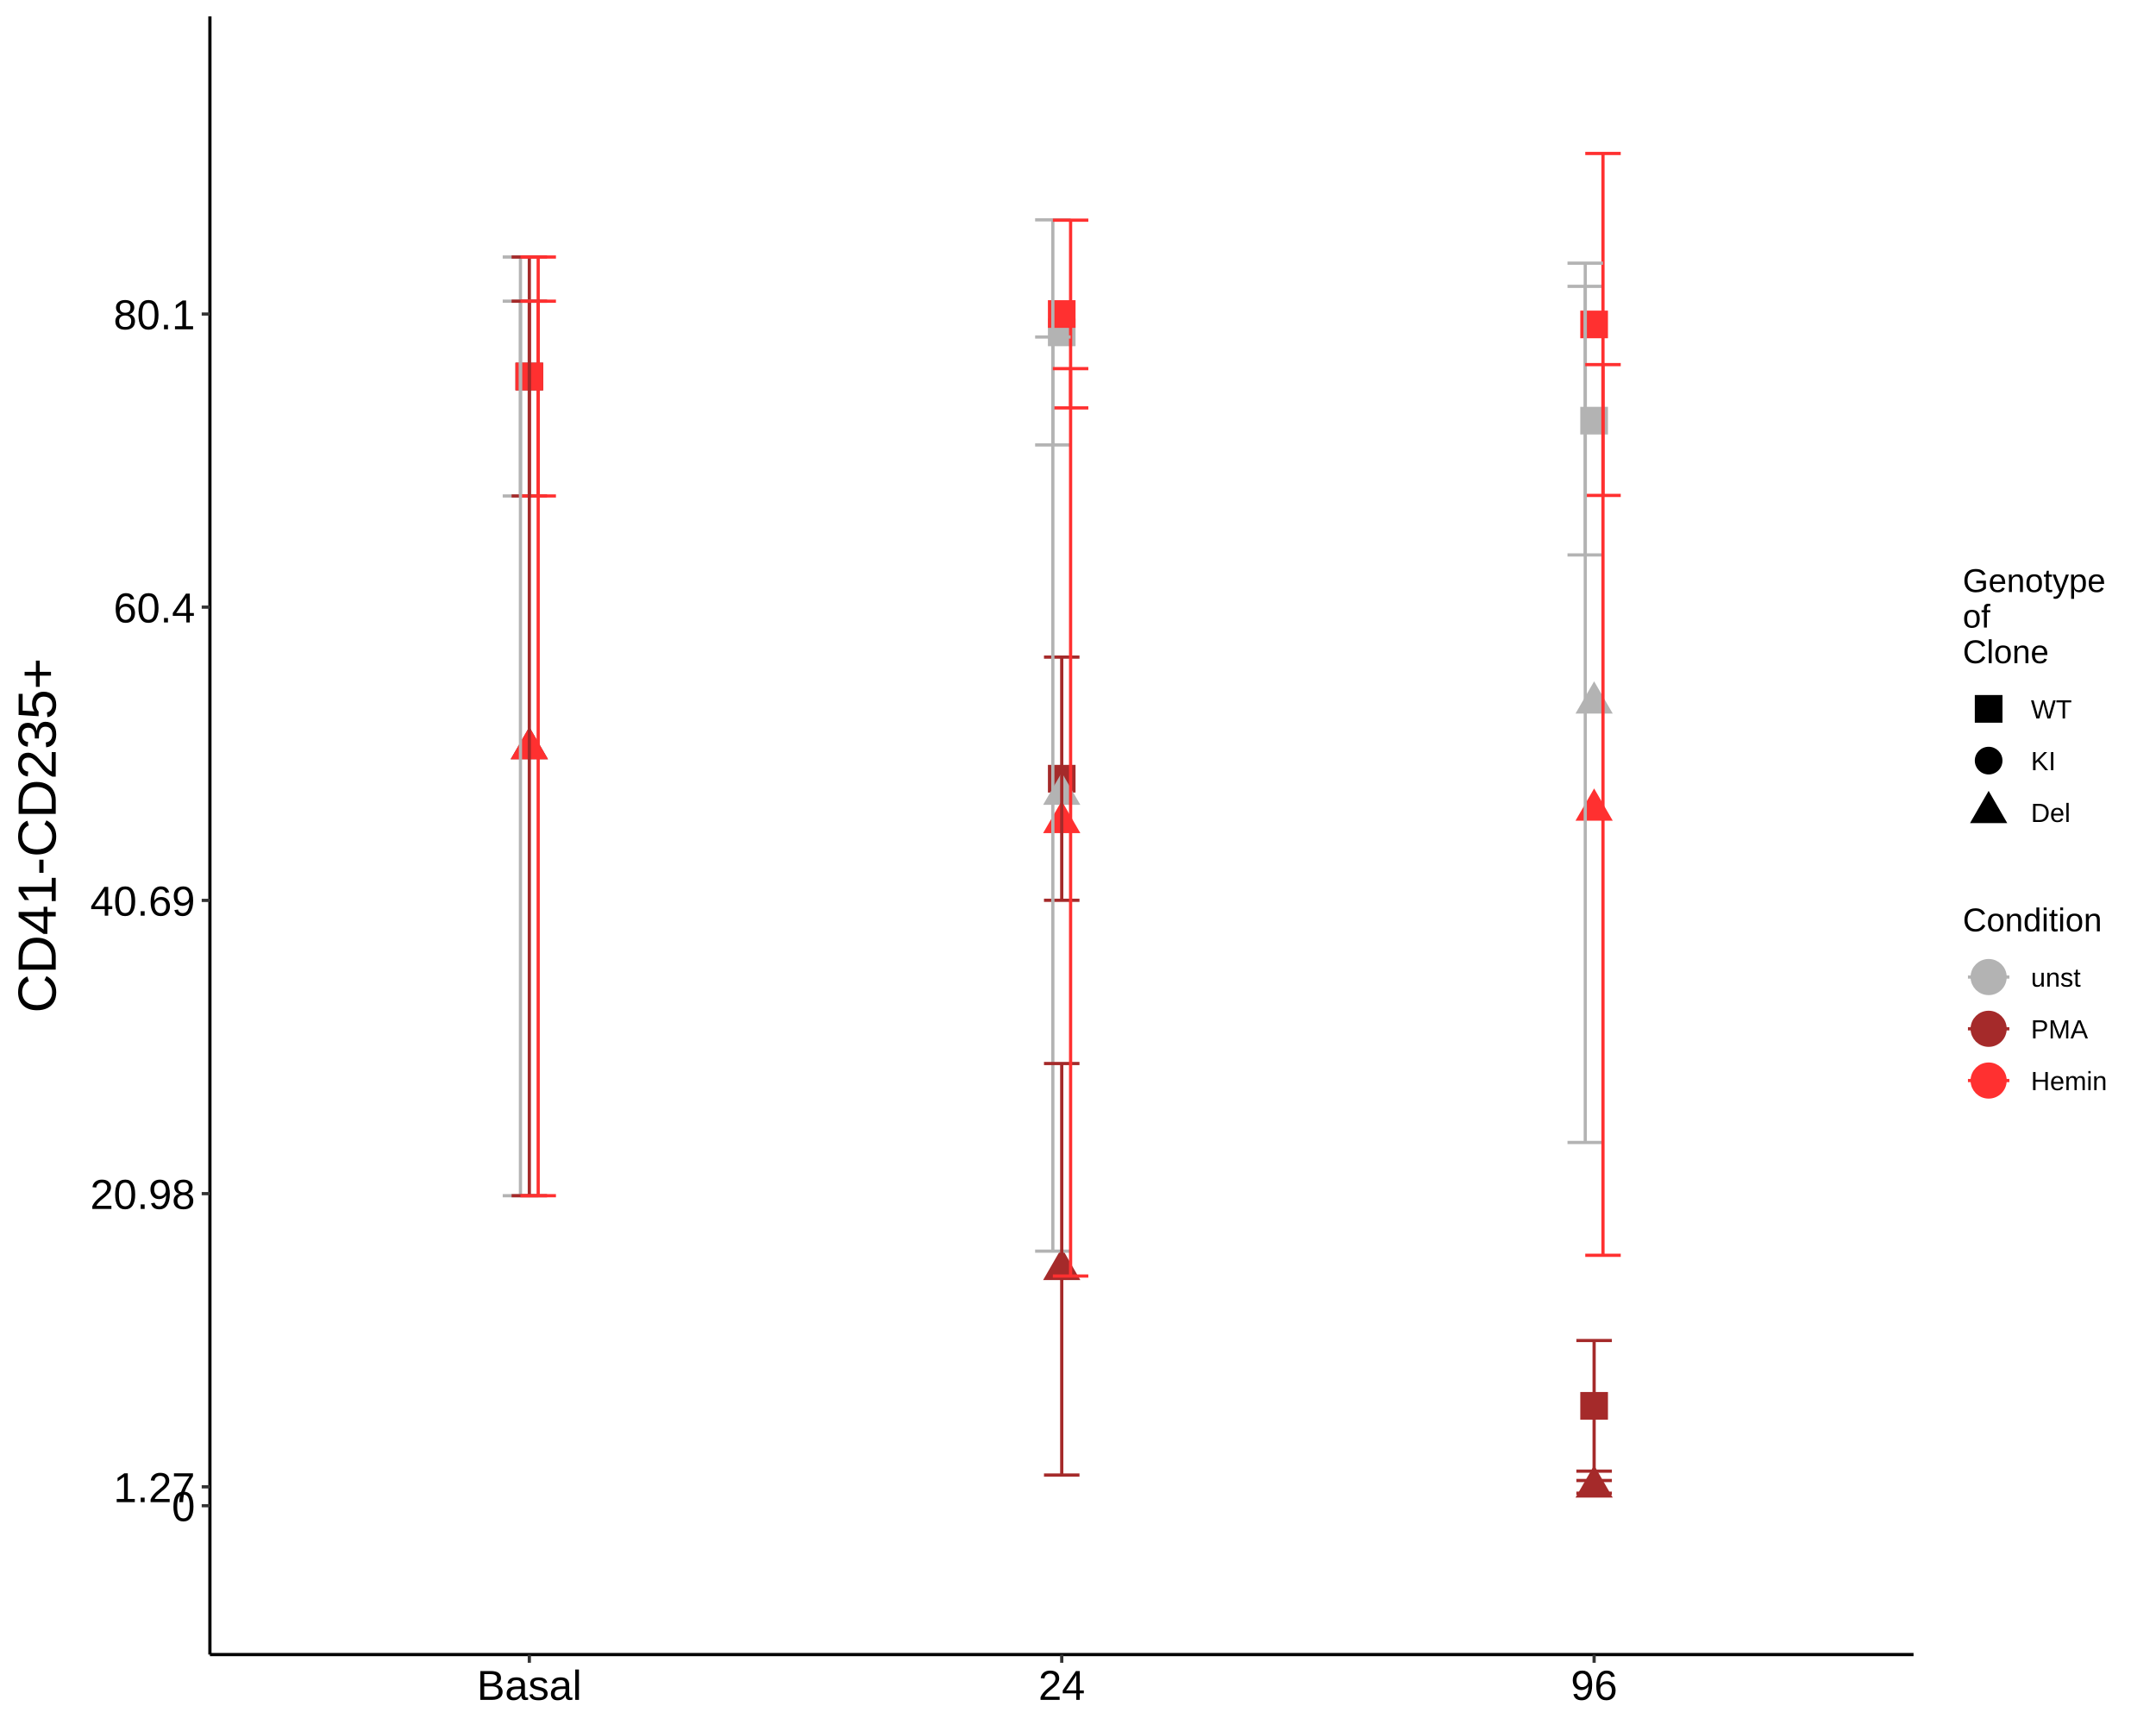
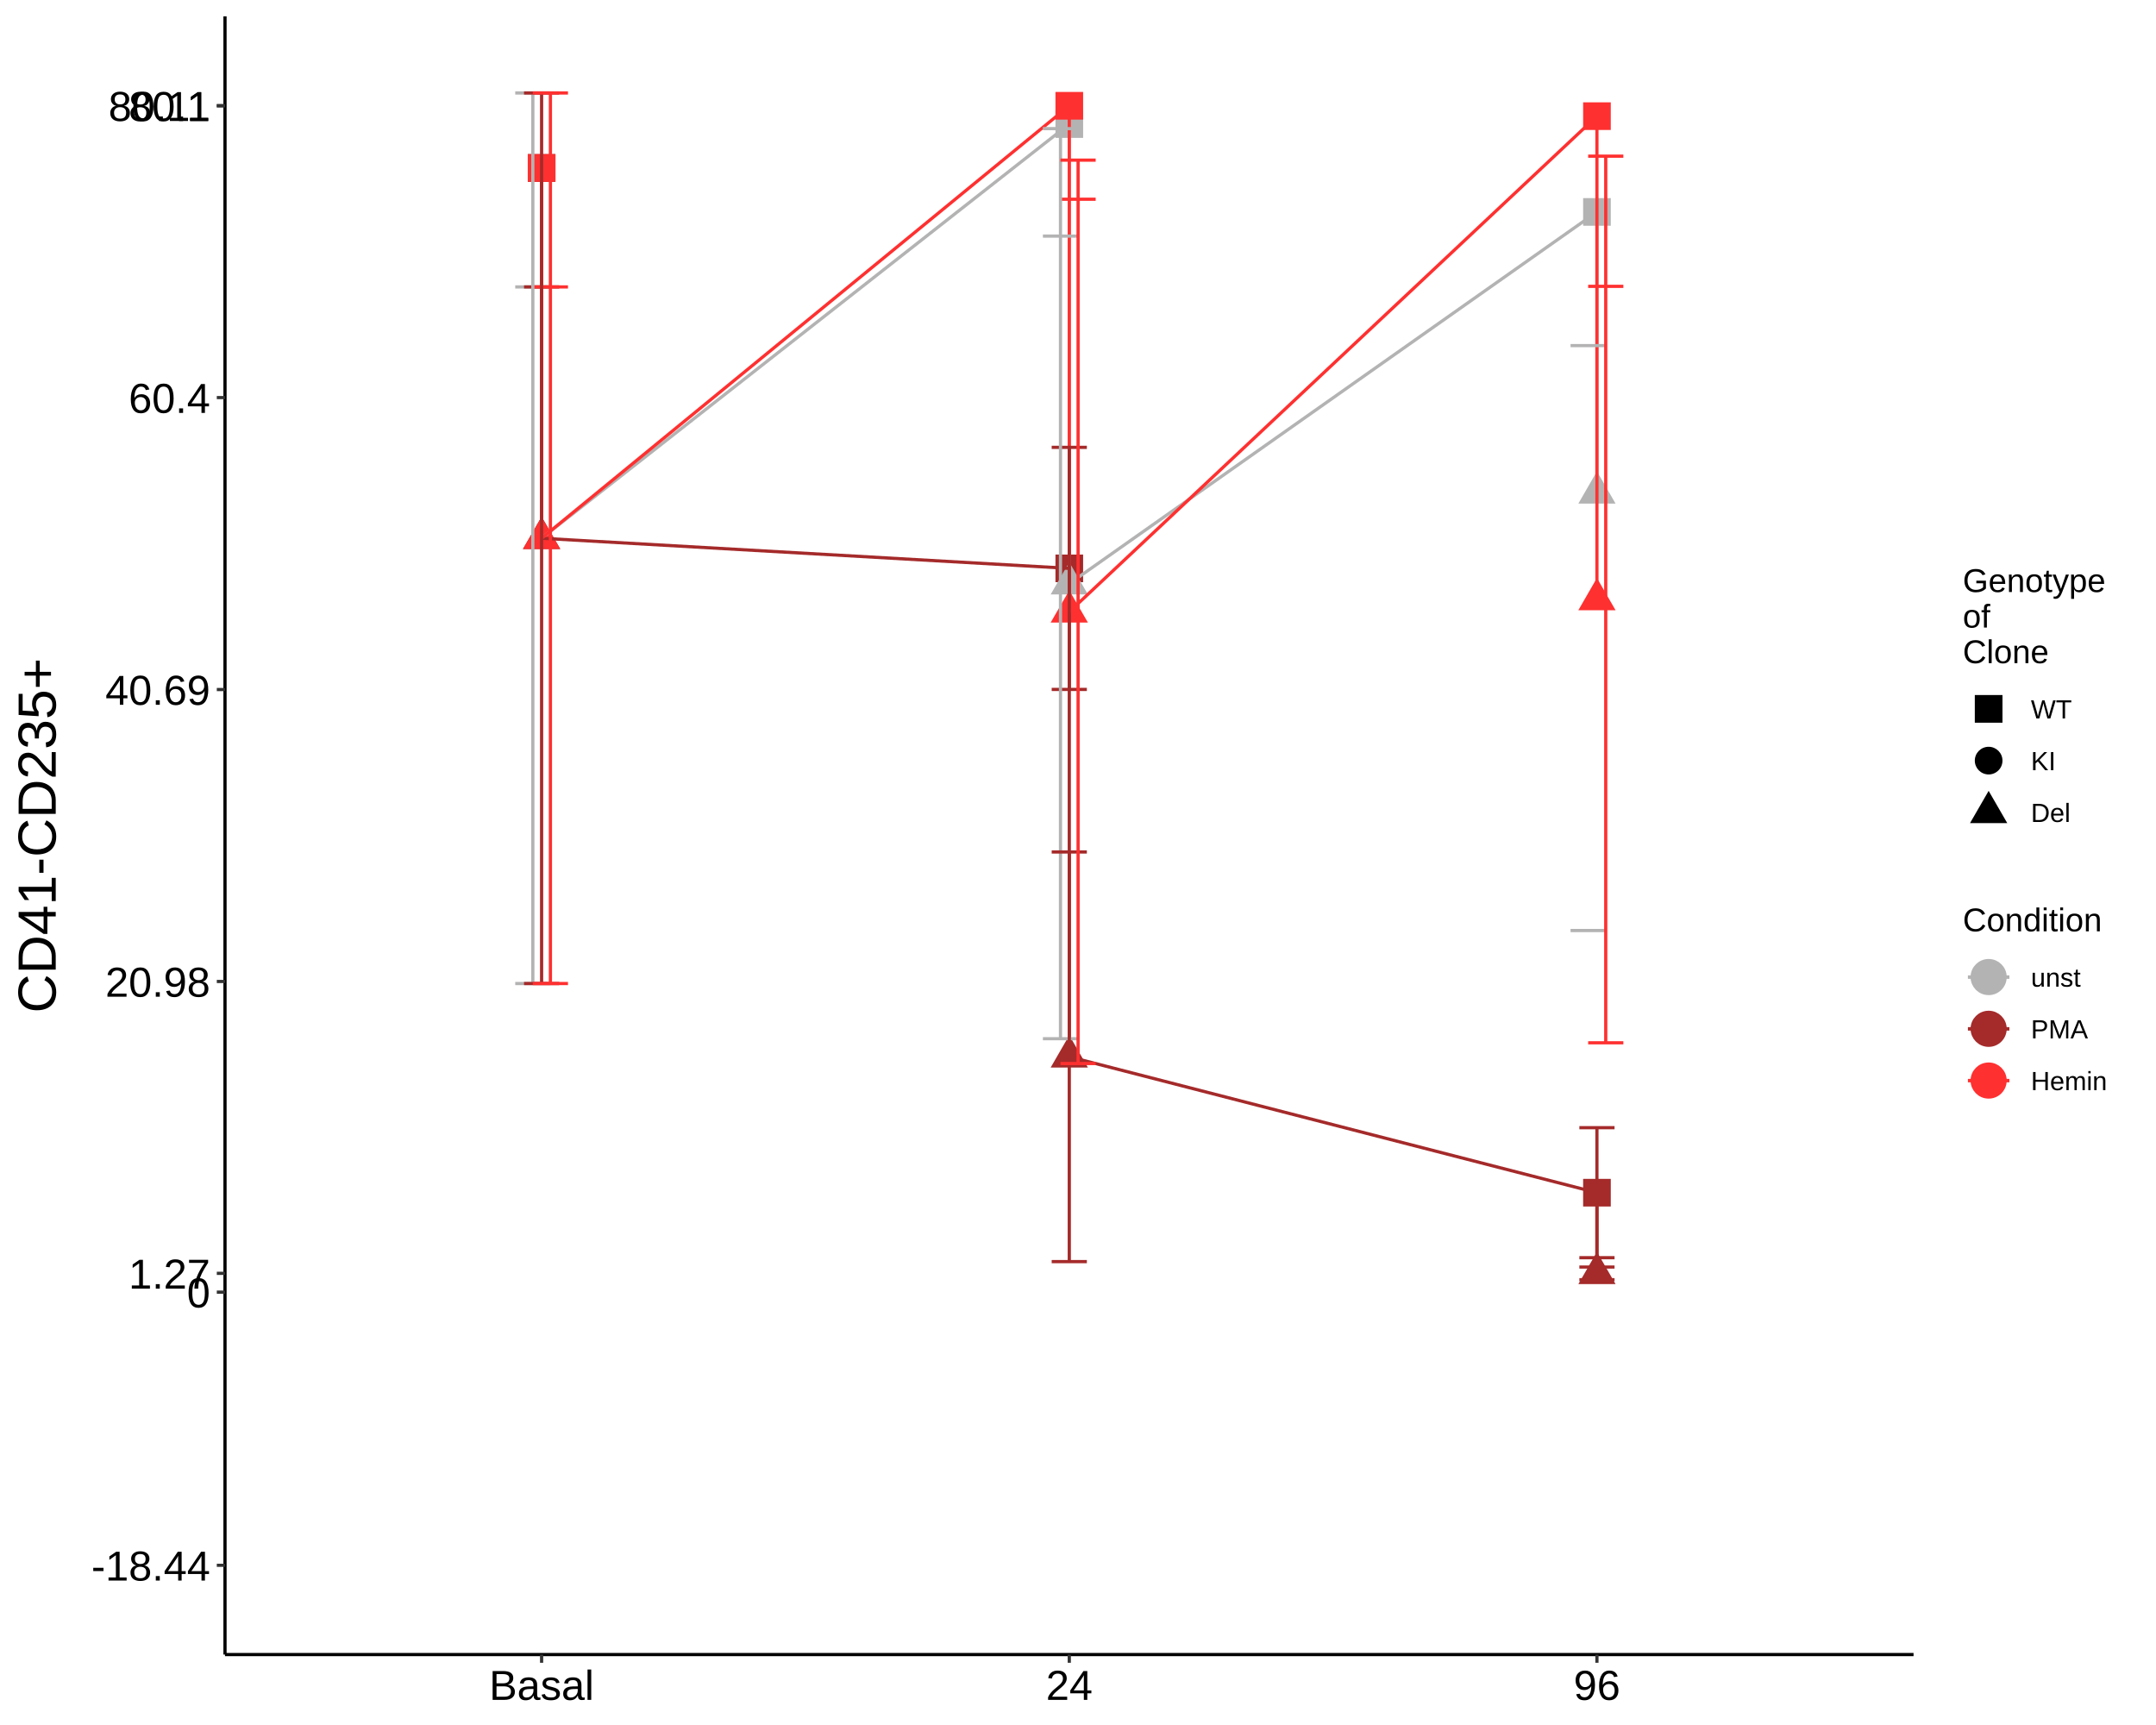
<svg xmlns="http://www.w3.org/2000/svg" class="svglite" width="720.00pt" height="576.00pt" viewBox="0 0 720.00 576.00">
  <defs>
    <style type="text/css">
    .svglite line, .svglite polyline, .svglite polygon, .svglite path, .svglite rect, .svglite circle {
      fill: none;
      stroke: #000000;
      stroke-linecap: round;
      stroke-linejoin: round;
      stroke-miterlimit: 10.00;
    }
  </style>
  </defs>
  <rect width="100%" height="100%" style="stroke: none; fill: #FFFFFF;" />
  <defs>
    <clipPath id="cpMC4wMHw3MjAuMDB8MC4wMHw1NzYuMDA=">
      <rect x="0.00" y="0.00" width="720.00" height="576.00" />
    </clipPath>
  </defs>
  <g clip-path="url(#cpMC4wMHw3MjAuMDB8MC4wMHw1NzYuMDA=)">
    <rect x="0" y="0.00" width="720.00" height="576.00" style="stroke-width: 1.07; stroke: #FFFFFF; fill: #FFFFFF;" />
  </g>
  <defs>
-     <clipPath id="cpNzAuMTB8NjM5LjAzfDUuNDh8NTUyLjQ4">
-       <rect x="70.10" y="5.48" width="568.94" height="547.00" />
+     <clipPath id="cpNzUuMTR8NjM5LjAzfDUuNDh8NTUyLjQ4">
+       <rect x="75.14" y="5.48" width="563.89" height="547.00" />
    </clipPath>
  </defs>
-   <g clip-path="url(#cpNzAuMTB8NjM5LjAzfDUuNDh8NTUyLjQ4)">
-     <rect x="70.10" y="5.48" width="568.94" height="547.00" style="stroke-width: 1.07; stroke: none; fill: #FFFFFF;" />
-     <polygon points="172.15,130.34 181.39,130.34 181.39,121.11 172.15,121.11 " style="stroke-width: 2.83; stroke: none; fill: #B3B3B3;" />
-     <polygon points="349.95,115.60 359.18,115.60 359.18,106.37 349.95,106.37 " style="stroke-width: 2.83; stroke: none; fill: #B3B3B3;" />
-     <polygon points="527.74,145.08 536.98,145.08 536.98,135.84 527.74,135.84 " style="stroke-width: 2.83; stroke: none; fill: #B3B3B3;" />
-     <polygon points="172.15,130.34 181.39,130.34 181.39,121.11 172.15,121.11 " style="stroke-width: 2.83; stroke: none; fill: #A52A2A;" />
-     <polygon points="349.95,264.64 359.18,264.64 359.18,255.40 349.95,255.40 " style="stroke-width: 2.83; stroke: none; fill: #A52A2A;" />
-     <polygon points="527.74,474.04 536.98,474.04 536.98,464.81 527.74,464.81 " style="stroke-width: 2.83; stroke: none; fill: #A52A2A;" />
-     <polygon points="172.15,130.34 181.39,130.34 181.39,121.11 172.15,121.11 " style="stroke-width: 2.83; stroke: none; fill: #FF3030;" />
-     <polygon points="349.95,109.48 359.18,109.48 359.18,100.24 349.95,100.24 " style="stroke-width: 2.83; stroke: none; fill: #FF3030;" />
-     <polygon points="527.74,112.95 536.98,112.95 536.98,103.72 527.74,103.72 " style="stroke-width: 2.83; stroke: none; fill: #FF3030;" />
-     <polygon points="176.77,242.74 182.99,253.51 170.55,253.51 " style="stroke-width: 2.83; stroke: none; fill: #B3B3B3;" />
-     <polygon points="354.57,257.97 360.78,268.74 348.35,268.74 " style="stroke-width: 2.83; stroke: none; fill: #B3B3B3;" />
-     <polygon points="532.36,227.50 538.58,238.27 526.14,238.27 " style="stroke-width: 2.83; stroke: none; fill: #B3B3B3;" />
-     <polygon points="176.77,242.74 182.99,253.51 170.55,253.51 " style="stroke-width: 2.83; stroke: none; fill: #A52A2A;" />
-     <polygon points="354.57,416.66 360.78,427.43 348.35,427.43 " style="stroke-width: 2.83; stroke: none; fill: #A52A2A;" />
-     <polygon points="532.36,489.30 538.58,500.07 526.14,500.07 " style="stroke-width: 2.83; stroke: none; fill: #A52A2A;" />
-     <polygon points="176.77,242.74 182.99,253.51 170.55,253.51 " style="stroke-width: 2.83; stroke: none; fill: #FF3030;" />
-     <polygon points="354.57,267.41 360.78,278.18 348.35,278.18 " style="stroke-width: 2.83; stroke: none; fill: #FF3030;" />
-     <polygon points="532.36,263.27 538.58,274.04 526.14,274.04 " style="stroke-width: 2.83; stroke: none; fill: #FF3030;" />
-     <polyline points="167.88,85.83 179.73,85.83 " style="stroke-width: 1.07; stroke: #B3B3B3; stroke-linecap: butt;" />
-     <polyline points="173.81,85.83 173.81,165.61 " style="stroke-width: 1.07; stroke: #B3B3B3; stroke-linecap: butt;" />
-     <polyline points="167.88,165.61 179.73,165.61 " style="stroke-width: 1.07; stroke: #B3B3B3; stroke-linecap: butt;" />
-     <polyline points="345.68,73.41 357.53,73.41 " style="stroke-width: 1.07; stroke: #B3B3B3; stroke-linecap: butt;" />
-     <polyline points="351.60,73.41 351.60,148.57 " style="stroke-width: 1.07; stroke: #B3B3B3; stroke-linecap: butt;" />
-     <polyline points="345.68,148.57 357.53,148.57 " style="stroke-width: 1.07; stroke: #B3B3B3; stroke-linecap: butt;" />
-     <polyline points="523.47,95.62 535.32,95.62 " style="stroke-width: 1.07; stroke: #B3B3B3; stroke-linecap: butt;" />
-     <polyline points="529.40,95.62 529.40,185.30 " style="stroke-width: 1.07; stroke: #B3B3B3; stroke-linecap: butt;" />
-     <polyline points="523.47,185.30 535.32,185.30 " style="stroke-width: 1.07; stroke: #B3B3B3; stroke-linecap: butt;" />
-     <polyline points="170.85,85.83 182.70,85.83 " style="stroke-width: 1.07; stroke: #A52A2A; stroke-linecap: butt;" />
-     <polyline points="176.77,85.83 176.77,165.61 " style="stroke-width: 1.07; stroke: #A52A2A; stroke-linecap: butt;" />
-     <polyline points="170.85,165.61 182.70,165.61 " style="stroke-width: 1.07; stroke: #A52A2A; stroke-linecap: butt;" />
-     <polyline points="348.64,219.42 360.49,219.42 " style="stroke-width: 1.07; stroke: #A52A2A; stroke-linecap: butt;" />
-     <polyline points="354.57,219.42 354.57,300.62 " style="stroke-width: 1.07; stroke: #A52A2A; stroke-linecap: butt;" />
-     <polyline points="348.64,300.62 360.49,300.62 " style="stroke-width: 1.07; stroke: #A52A2A; stroke-linecap: butt;" />
-     <polyline points="526.43,447.62 538.29,447.62 " style="stroke-width: 1.07; stroke: #A52A2A; stroke-linecap: butt;" />
-     <polyline points="532.36,447.62 532.36,491.23 " style="stroke-width: 1.07; stroke: #A52A2A; stroke-linecap: butt;" />
-     <polyline points="526.43,491.23 538.29,491.23 " style="stroke-width: 1.07; stroke: #A52A2A; stroke-linecap: butt;" />
-     <polyline points="173.81,85.83 185.66,85.83 " style="stroke-width: 1.07; stroke: #FF3030; stroke-linecap: butt;" />
-     <polyline points="179.73,85.83 179.73,165.61 " style="stroke-width: 1.07; stroke: #FF3030; stroke-linecap: butt;" />
-     <polyline points="173.81,165.61 185.66,165.61 " style="stroke-width: 1.07; stroke: #FF3030; stroke-linecap: butt;" />
-     <polyline points="351.60,73.52 363.45,73.52 " style="stroke-width: 1.07; stroke: #FF3030; stroke-linecap: butt;" />
-     <polyline points="357.53,73.52 357.53,136.20 " style="stroke-width: 1.07; stroke: #FF3030; stroke-linecap: butt;" />
-     <polyline points="351.60,136.20 363.45,136.20 " style="stroke-width: 1.07; stroke: #FF3030; stroke-linecap: butt;" />
-     <polyline points="529.40,51.25 541.25,51.25 " style="stroke-width: 1.07; stroke: #FF3030; stroke-linecap: butt;" />
-     <polyline points="535.32,51.25 535.32,165.42 " style="stroke-width: 1.07; stroke: #FF3030; stroke-linecap: butt;" />
-     <polyline points="529.40,165.42 541.25,165.42 " style="stroke-width: 1.07; stroke: #FF3030; stroke-linecap: butt;" />
-     <polyline points="167.88,100.57 179.73,100.57 " style="stroke-width: 1.07; stroke: #B3B3B3; stroke-linecap: butt;" />
-     <polyline points="173.81,100.57 173.81,399.26 " style="stroke-width: 1.07; stroke: #B3B3B3; stroke-linecap: butt;" />
-     <polyline points="167.88,399.26 179.73,399.26 " style="stroke-width: 1.07; stroke: #B3B3B3; stroke-linecap: butt;" />
-     <polyline points="345.68,112.53 357.53,112.53 " style="stroke-width: 1.07; stroke: #B3B3B3; stroke-linecap: butt;" />
-     <polyline points="351.60,112.53 351.60,417.78 " style="stroke-width: 1.07; stroke: #B3B3B3; stroke-linecap: butt;" />
-     <polyline points="345.68,417.78 357.53,417.78 " style="stroke-width: 1.07; stroke: #B3B3B3; stroke-linecap: butt;" />
-     <polyline points="523.47,87.88 535.32,87.88 " style="stroke-width: 1.07; stroke: #B3B3B3; stroke-linecap: butt;" />
-     <polyline points="529.40,87.88 529.40,381.48 " style="stroke-width: 1.07; stroke: #B3B3B3; stroke-linecap: butt;" />
-     <polyline points="523.47,381.48 535.32,381.48 " style="stroke-width: 1.07; stroke: #B3B3B3; stroke-linecap: butt;" />
-     <polyline points="170.85,100.57 182.70,100.57 " style="stroke-width: 1.07; stroke: #A52A2A; stroke-linecap: butt;" />
-     <polyline points="176.77,100.57 176.77,399.26 " style="stroke-width: 1.07; stroke: #A52A2A; stroke-linecap: butt;" />
-     <polyline points="170.85,399.26 182.70,399.26 " style="stroke-width: 1.07; stroke: #A52A2A; stroke-linecap: butt;" />
-     <polyline points="348.64,355.13 360.49,355.13 " style="stroke-width: 1.07; stroke: #A52A2A; stroke-linecap: butt;" />
-     <polyline points="354.57,355.13 354.57,492.54 " style="stroke-width: 1.07; stroke: #A52A2A; stroke-linecap: butt;" />
-     <polyline points="348.64,492.54 360.49,492.54 " style="stroke-width: 1.07; stroke: #A52A2A; stroke-linecap: butt;" />
-     <polyline points="526.43,494.36 538.29,494.36 " style="stroke-width: 1.07; stroke: #A52A2A; stroke-linecap: butt;" />
-     <polyline points="532.36,494.36 532.36,498.61 " style="stroke-width: 1.07; stroke: #A52A2A; stroke-linecap: butt;" />
-     <polyline points="526.43,498.61 538.29,498.61 " style="stroke-width: 1.07; stroke: #A52A2A; stroke-linecap: butt;" />
-     <polyline points="173.81,100.57 185.66,100.57 " style="stroke-width: 1.07; stroke: #FF3030; stroke-linecap: butt;" />
-     <polyline points="179.73,100.57 179.73,399.26 " style="stroke-width: 1.07; stroke: #FF3030; stroke-linecap: butt;" />
-     <polyline points="173.81,399.26 185.66,399.26 " style="stroke-width: 1.07; stroke: #FF3030; stroke-linecap: butt;" />
-     <polyline points="351.60,123.09 363.45,123.09 " style="stroke-width: 1.07; stroke: #FF3030; stroke-linecap: butt;" />
-     <polyline points="357.53,123.09 357.53,426.09 " style="stroke-width: 1.07; stroke: #FF3030; stroke-linecap: butt;" />
-     <polyline points="351.60,426.09 363.45,426.09 " style="stroke-width: 1.07; stroke: #FF3030; stroke-linecap: butt;" />
-     <polyline points="529.40,121.75 541.25,121.75 " style="stroke-width: 1.07; stroke: #FF3030; stroke-linecap: butt;" />
-     <polyline points="535.32,121.75 535.32,419.15 " style="stroke-width: 1.07; stroke: #FF3030; stroke-linecap: butt;" />
-     <polyline points="529.40,419.15 541.25,419.15 " style="stroke-width: 1.07; stroke: #FF3030; stroke-linecap: butt;" />
+   <g clip-path="url(#cpNzUuMTR8NjM5LjAzfDUuNDh8NTUyLjQ4)">
+     <rect x="75.14" y="5.48" width="563.89" height="547.00" style="stroke-width: 1.07; stroke: none; fill: #FFFFFF;" />
+     <polygon points="176.25,60.71 185.49,60.71 185.49,51.47 176.25,51.47 " style="stroke-width: 2.83; stroke: none; fill: #B3B3B3;" />
+     <polygon points="352.47,46.04 361.71,46.04 361.71,36.80 352.47,36.80 " style="stroke-width: 2.83; stroke: none; fill: #B3B3B3;" />
+     <polygon points="528.69,75.38 537.92,75.38 537.92,66.15 528.69,66.15 " style="stroke-width: 2.83; stroke: none; fill: #B3B3B3;" />
+     <polygon points="176.25,60.71 185.49,60.71 185.49,51.47 176.25,51.47 " style="stroke-width: 2.83; stroke: none; fill: #A52A2A;" />
+     <polygon points="352.47,194.40 361.71,194.40 361.71,185.17 352.47,185.17 " style="stroke-width: 2.83; stroke: none; fill: #A52A2A;" />
+     <polygon points="528.69,402.87 537.92,402.87 537.92,393.64 528.69,393.64 " style="stroke-width: 2.83; stroke: none; fill: #A52A2A;" />
+     <polygon points="176.25,60.71 185.49,60.71 185.49,51.47 176.25,51.47 " style="stroke-width: 2.83; stroke: none; fill: #FF3030;" />
+     <polygon points="352.47,39.94 361.71,39.94 361.71,30.70 352.47,30.70 " style="stroke-width: 2.83; stroke: none; fill: #FF3030;" />
+     <polygon points="528.69,43.40 537.92,43.40 537.92,34.17 528.69,34.17 " style="stroke-width: 2.83; stroke: none; fill: #FF3030;" />
+     <polygon points="180.87,172.55 187.09,183.32 174.65,183.32 " style="stroke-width: 2.83; stroke: none; fill: #B3B3B3;" />
+     <polygon points="357.09,187.71 363.31,198.49 350.87,198.49 " style="stroke-width: 2.83; stroke: none; fill: #B3B3B3;" />
+     <polygon points="533.30,157.38 539.52,168.16 527.09,168.16 " style="stroke-width: 2.83; stroke: none; fill: #B3B3B3;" />
+     <polygon points="180.87,172.55 187.09,183.32 174.65,183.32 " style="stroke-width: 2.83; stroke: none; fill: #A52A2A;" />
+     <polygon points="357.09,345.69 363.31,356.46 350.87,356.46 " style="stroke-width: 2.83; stroke: none; fill: #A52A2A;" />
+     <polygon points="533.30,418.01 539.52,428.78 527.09,428.78 " style="stroke-width: 2.83; stroke: none; fill: #A52A2A;" />
+     <polygon points="180.87,172.55 187.09,183.32 174.65,183.32 " style="stroke-width: 2.83; stroke: none; fill: #FF3030;" />
+     <polygon points="357.09,197.11 363.31,207.88 350.87,207.88 " style="stroke-width: 2.83; stroke: none; fill: #FF3030;" />
+     <polygon points="533.30,192.99 539.52,203.76 527.09,203.76 " style="stroke-width: 2.83; stroke: none; fill: #FF3030;" />
+     <polyline points="180.87,56.09 180.87,179.73 357.09,41.42 357.09,194.90 533.30,70.76 533.30,164.56 " style="stroke-width: 1.07; stroke: #B3B3B3; stroke-linecap: butt;" />
+     <polyline points="180.87,56.09 180.87,179.73 357.09,189.79 357.09,352.87 533.30,398.26 533.30,425.19 " style="stroke-width: 1.07; stroke: #A52A2A; stroke-linecap: butt;" />
+     <polyline points="180.87,56.09 180.87,179.73 357.09,35.32 357.09,204.29 533.30,38.78 533.30,200.17 " style="stroke-width: 1.07; stroke: #FF3030; stroke-linecap: butt;" />
+     <polyline points="172.06,95.80 183.81,95.80 " style="stroke-width: 1.07; stroke: #B3B3B3; stroke-linecap: butt;" />
+     <polyline points="348.28,78.83 360.03,78.83 " style="stroke-width: 1.07; stroke: #B3B3B3; stroke-linecap: butt;" />
+     <polyline points="524.49,115.40 536.24,115.40 " style="stroke-width: 1.07; stroke: #B3B3B3; stroke-linecap: butt;" />
+     <polyline points="175.00,95.80 186.75,95.80 " style="stroke-width: 1.07; stroke: #A52A2A; stroke-linecap: butt;" />
+     <polyline points="351.21,149.37 362.96,149.37 " style="stroke-width: 1.07; stroke: #A52A2A; stroke-linecap: butt;" />
+     <polyline points="357.09,149.37 357.09,230.21 " style="stroke-width: 1.07; stroke: #A52A2A; stroke-linecap: butt;" />
+     <polyline points="351.21,230.21 362.96,230.21 " style="stroke-width: 1.07; stroke: #A52A2A; stroke-linecap: butt;" />
+     <polyline points="527.43,376.55 539.18,376.55 " style="stroke-width: 1.07; stroke: #A52A2A; stroke-linecap: butt;" />
+     <polyline points="533.30,376.55 533.30,419.96 " style="stroke-width: 1.07; stroke: #A52A2A; stroke-linecap: butt;" />
+     <polyline points="527.43,419.96 539.18,419.96 " style="stroke-width: 1.07; stroke: #A52A2A; stroke-linecap: butt;" />
+     <polyline points="177.94,95.80 189.68,95.80 " style="stroke-width: 1.07; stroke: #FF3030; stroke-linecap: butt;" />
+     <polyline points="354.15,66.53 365.90,66.53 " style="stroke-width: 1.07; stroke: #FF3030; stroke-linecap: butt;" />
+     <polyline points="530.37,95.61 542.12,95.61 " style="stroke-width: 1.07; stroke: #FF3030; stroke-linecap: butt;" />
+     <polyline points="172.06,31.05 183.81,31.05 " style="stroke-width: 1.07; stroke: #B3B3B3; stroke-linecap: butt;" />
+     <polyline points="177.94,31.05 177.94,328.41 " style="stroke-width: 1.07; stroke: #B3B3B3; stroke-linecap: butt;" />
+     <polyline points="172.06,328.41 183.81,328.41 " style="stroke-width: 1.07; stroke: #B3B3B3; stroke-linecap: butt;" />
+     <polyline points="348.28,42.95 360.03,42.95 " style="stroke-width: 1.07; stroke: #B3B3B3; stroke-linecap: butt;" />
+     <polyline points="354.15,42.95 354.15,346.84 " style="stroke-width: 1.07; stroke: #B3B3B3; stroke-linecap: butt;" />
+     <polyline points="348.28,346.84 360.03,346.84 " style="stroke-width: 1.07; stroke: #B3B3B3; stroke-linecap: butt;" />
+     <polyline points="524.49,310.71 536.24,310.71 " style="stroke-width: 1.07; stroke: #B3B3B3; stroke-linecap: butt;" />
+     <polyline points="175.00,31.05 186.75,31.05 " style="stroke-width: 1.07; stroke: #A52A2A; stroke-linecap: butt;" />
+     <polyline points="180.87,31.05 180.87,328.41 " style="stroke-width: 1.07; stroke: #A52A2A; stroke-linecap: butt;" />
+     <polyline points="175.00,328.41 186.75,328.41 " style="stroke-width: 1.07; stroke: #A52A2A; stroke-linecap: butt;" />
+     <polyline points="351.21,284.48 362.96,284.48 " style="stroke-width: 1.07; stroke: #A52A2A; stroke-linecap: butt;" />
+     <polyline points="357.09,284.48 357.09,421.27 " style="stroke-width: 1.07; stroke: #A52A2A; stroke-linecap: butt;" />
+     <polyline points="351.21,421.27 362.96,421.27 " style="stroke-width: 1.07; stroke: #A52A2A; stroke-linecap: butt;" />
+     <polyline points="527.43,423.08 539.18,423.08 " style="stroke-width: 1.07; stroke: #A52A2A; stroke-linecap: butt;" />
+     <polyline points="533.30,423.08 533.30,427.31 " style="stroke-width: 1.07; stroke: #A52A2A; stroke-linecap: butt;" />
+     <polyline points="527.43,427.31 539.18,427.31 " style="stroke-width: 1.07; stroke: #A52A2A; stroke-linecap: butt;" />
+     <polyline points="177.94,31.05 189.68,31.05 " style="stroke-width: 1.07; stroke: #FF3030; stroke-linecap: butt;" />
+     <polyline points="183.81,31.05 183.81,328.41 " style="stroke-width: 1.07; stroke: #FF3030; stroke-linecap: butt;" />
+     <polyline points="177.94,328.41 189.68,328.41 " style="stroke-width: 1.07; stroke: #FF3030; stroke-linecap: butt;" />
+     <polyline points="354.15,53.47 365.90,53.47 " style="stroke-width: 1.07; stroke: #FF3030; stroke-linecap: butt;" />
+     <polyline points="360.03,53.47 360.03,355.12 " style="stroke-width: 1.07; stroke: #FF3030; stroke-linecap: butt;" />
+     <polyline points="354.15,355.12 365.90,355.12 " style="stroke-width: 1.07; stroke: #FF3030; stroke-linecap: butt;" />
+     <polyline points="530.37,52.14 542.12,52.14 " style="stroke-width: 1.07; stroke: #FF3030; stroke-linecap: butt;" />
+     <polyline points="536.24,52.14 536.24,348.20 " style="stroke-width: 1.07; stroke: #FF3030; stroke-linecap: butt;" />
+     <polyline points="530.37,348.20 542.12,348.20 " style="stroke-width: 1.07; stroke: #FF3030; stroke-linecap: butt;" />
  </g>
  <g clip-path="url(#cpMC4wMHw3MjAuMDB8MC4wMHw1NzYuMDA=)">
-     <polyline points="70.10,552.48 70.10,5.48 " style="stroke-width: 1.07; stroke-linecap: butt;" />
-     <text x="65.16" y="507.88" text-anchor="end" style="font-size: 14.00px; font-family: Arimo;" textLength="8.91px" lengthAdjust="spacingAndGlyphs">0</text>
-     <text x="65.16" y="501.58" text-anchor="end" style="font-size: 14.00px; font-family: Arimo;" textLength="31.17px" lengthAdjust="spacingAndGlyphs">1.27</text>
-     <text x="65.16" y="403.67" text-anchor="end" style="font-size: 14.00px; font-family: Arimo;" textLength="40.08px" lengthAdjust="spacingAndGlyphs">20.98</text>
-     <text x="65.16" y="305.76" text-anchor="end" style="font-size: 14.00px; font-family: Arimo;" textLength="40.08px" lengthAdjust="spacingAndGlyphs">40.69</text>
-     <text x="65.16" y="207.84" text-anchor="end" style="font-size: 14.00px; font-family: Arimo;" textLength="31.17px" lengthAdjust="spacingAndGlyphs">60.4</text>
-     <text x="65.16" y="109.96" text-anchor="end" style="font-size: 14.00px; font-family: Arimo;" textLength="31.17px" lengthAdjust="spacingAndGlyphs">80.1</text>
-     <polyline points="67.36,502.78 70.10,502.78 " style="stroke-width: 1.07; stroke: #333333; stroke-linecap: butt;" />
-     <polyline points="67.36,496.48 70.10,496.48 " style="stroke-width: 1.07; stroke: #333333; stroke-linecap: butt;" />
-     <polyline points="67.36,398.57 70.10,398.57 " style="stroke-width: 1.07; stroke: #333333; stroke-linecap: butt;" />
-     <polyline points="67.36,300.65 70.10,300.65 " style="stroke-width: 1.07; stroke: #333333; stroke-linecap: butt;" />
-     <polyline points="67.36,202.74 70.10,202.74 " style="stroke-width: 1.07; stroke: #333333; stroke-linecap: butt;" />
-     <polyline points="67.36,104.86 70.10,104.86 " style="stroke-width: 1.07; stroke: #333333; stroke-linecap: butt;" />
-     <polyline points="70.10,552.48 639.03,552.48 " style="stroke-width: 1.07; stroke-linecap: butt;" />
-     <polyline points="176.77,555.22 176.77,552.48 " style="stroke-width: 1.07; stroke: #333333; stroke-linecap: butt;" />
-     <polyline points="354.57,555.22 354.57,552.48 " style="stroke-width: 1.07; stroke: #333333; stroke-linecap: butt;" />
-     <polyline points="532.36,555.22 532.36,552.48 " style="stroke-width: 1.07; stroke: #333333; stroke-linecap: butt;" />
-     <text x="176.77" y="567.61" text-anchor="middle" style="font-size: 14.00px; font-family: Arimo;" textLength="37.94px" lengthAdjust="spacingAndGlyphs">Basal</text>
-     <text x="354.57" y="567.61" text-anchor="middle" style="font-size: 14.00px; font-family: Arimo;" textLength="17.81px" lengthAdjust="spacingAndGlyphs">24</text>
-     <text x="532.36" y="567.61" text-anchor="middle" style="font-size: 14.00px; font-family: Arimo;" textLength="17.81px" lengthAdjust="spacingAndGlyphs">96</text>
+     <polyline points="75.14,552.48 75.14,5.48 " style="stroke-width: 1.07; stroke-linecap: butt;" />
+     <text x="70.21" y="527.77" text-anchor="end" style="font-size: 14.00px; font-family: Arimo;" textLength="45.12px" lengthAdjust="spacingAndGlyphs">-18.44</text>
+     <text x="70.21" y="436.56" text-anchor="end" style="font-size: 14.00px; font-family: Arimo;" textLength="8.91px" lengthAdjust="spacingAndGlyphs">0</text>
+     <text x="70.21" y="430.29" text-anchor="end" style="font-size: 14.00px; font-family: Arimo;" textLength="31.17px" lengthAdjust="spacingAndGlyphs">1.27</text>
+     <text x="70.21" y="332.82" text-anchor="end" style="font-size: 14.00px; font-family: Arimo;" textLength="40.08px" lengthAdjust="spacingAndGlyphs">20.98</text>
+     <text x="70.21" y="235.34" text-anchor="end" style="font-size: 14.00px; font-family: Arimo;" textLength="40.08px" lengthAdjust="spacingAndGlyphs">40.69</text>
+     <text x="70.21" y="137.87" text-anchor="end" style="font-size: 14.00px; font-family: Arimo;" textLength="31.17px" lengthAdjust="spacingAndGlyphs">60.4</text>
+     <text x="70.21" y="40.42" text-anchor="end" style="font-size: 14.00px; font-family: Arimo;" textLength="31.17px" lengthAdjust="spacingAndGlyphs">80.1</text>
+     <text x="70.21" y="40.39" text-anchor="end" style="font-size: 14.00px; font-family: Arimo;" textLength="40.08px" lengthAdjust="spacingAndGlyphs">80.11</text>
+     <polyline points="72.40,522.67 75.14,522.67 " style="stroke-width: 1.07; stroke: #333333; stroke-linecap: butt;" />
+     <polyline points="72.40,431.46 75.14,431.46 " style="stroke-width: 1.07; stroke: #333333; stroke-linecap: butt;" />
+     <polyline points="72.40,425.19 75.14,425.19 " style="stroke-width: 1.07; stroke: #333333; stroke-linecap: butt;" />
+     <polyline points="72.40,327.72 75.14,327.72 " style="stroke-width: 1.07; stroke: #333333; stroke-linecap: butt;" />
+     <polyline points="72.40,230.24 75.14,230.24 " style="stroke-width: 1.07; stroke: #333333; stroke-linecap: butt;" />
+     <polyline points="72.40,132.76 75.14,132.76 " style="stroke-width: 1.07; stroke: #333333; stroke-linecap: butt;" />
+     <polyline points="72.40,35.32 75.14,35.32 " style="stroke-width: 1.07; stroke: #333333; stroke-linecap: butt;" />
+     <polyline points="72.40,35.29 75.14,35.29 " style="stroke-width: 1.07; stroke: #333333; stroke-linecap: butt;" />
+     <polyline points="75.14,552.48 639.03,552.48 " style="stroke-width: 1.07; stroke-linecap: butt;" />
+     <polyline points="180.87,555.22 180.87,552.48 " style="stroke-width: 1.07; stroke: #333333; stroke-linecap: butt;" />
+     <polyline points="357.09,555.22 357.09,552.48 " style="stroke-width: 1.07; stroke: #333333; stroke-linecap: butt;" />
+     <polyline points="533.30,555.22 533.30,552.48 " style="stroke-width: 1.07; stroke: #333333; stroke-linecap: butt;" />
+     <text x="180.87" y="567.61" text-anchor="middle" style="font-size: 14.00px; font-family: Arimo;" textLength="37.94px" lengthAdjust="spacingAndGlyphs">Basal</text>
+     <text x="357.09" y="567.61" text-anchor="middle" style="font-size: 14.00px; font-family: Arimo;" textLength="17.81px" lengthAdjust="spacingAndGlyphs">24</text>
+     <text x="533.30" y="567.61" text-anchor="middle" style="font-size: 14.00px; font-family: Arimo;" textLength="17.81px" lengthAdjust="spacingAndGlyphs">96</text>
    <text transform="translate(18.61,278.98) rotate(-90)" text-anchor="middle" style="font-size: 18.00px; font-family: Arimo;" textLength="131.72px" lengthAdjust="spacingAndGlyphs">CD41-CD235+</text>
    <rect x="649.99" y="183.03" width="64.53" height="102.35" style="stroke-width: 1.07; stroke: none; fill: #FFFFFF;" />
    <text x="655.47" y="197.68" style="font-size: 11.00px; font-family: Arimo;" textLength="53.57px" lengthAdjust="spacingAndGlyphs">Genotype</text>
    <text x="655.47" y="209.56" style="font-size: 11.00px; font-family: Arimo;" textLength="10.61px" lengthAdjust="spacingAndGlyphs">of</text>
    <text x="655.47" y="221.44" style="font-size: 11.00px; font-family: Arimo;" textLength="31.21px" lengthAdjust="spacingAndGlyphs">Clone</text>
    <polygon points="659.49,241.32 668.73,241.32 668.73,232.08 659.49,232.08 " style="stroke-width: 2.83; stroke: none; fill: #000000;" />
    <circle cx="664.11" cy="253.98" r="4.62" style="stroke-width: 2.83; stroke: none; fill: #000000;" />
    <polygon points="664.11,264.08 670.33,274.85 657.89,274.85 " style="stroke-width: 2.83; stroke: none; fill: #000000;" />
    <text x="678.23" y="239.91" style="font-size: 8.80px; font-family: Arimo;" textLength="14.07px" lengthAdjust="spacingAndGlyphs">WT</text>
    <text x="678.23" y="257.19" style="font-size: 8.80px; font-family: Arimo;" textLength="8.36px" lengthAdjust="spacingAndGlyphs">KI</text>
    <text x="678.23" y="274.47" style="font-size: 8.80px; font-family: Arimo;" textLength="14.64px" lengthAdjust="spacingAndGlyphs">Del</text>
    <rect x="649.99" y="296.34" width="63.46" height="78.59" style="stroke-width: 1.07; stroke: none; fill: #FFFFFF;" />
    <text x="655.47" y="310.98" style="font-size: 11.00px; font-family: Arimo;" textLength="52.50px" lengthAdjust="spacingAndGlyphs">Condition</text>
    <circle cx="664.11" cy="326.25" r="4.62" style="stroke-width: 2.83; stroke: #B3B3B3; fill: #B3B3B3;" />
    <line x1="657.20" y1="326.25" x2="671.03" y2="326.25" style="stroke-width: 1.07; stroke: #B3B3B3; stroke-linecap: butt;" />
+     <line x1="657.20" y1="326.25" x2="671.03" y2="326.25" style="stroke-width: 1.07; stroke: #B3B3B3; stroke-linecap: butt;" />
    <circle cx="664.11" cy="343.53" r="4.62" style="stroke-width: 2.83; stroke: #A52A2A; fill: #A52A2A;" />
    <line x1="657.20" y1="343.53" x2="671.03" y2="343.53" style="stroke-width: 1.07; stroke: #A52A2A; stroke-linecap: butt;" />
+     <line x1="657.20" y1="343.53" x2="671.03" y2="343.53" style="stroke-width: 1.07; stroke: #A52A2A; stroke-linecap: butt;" />
    <circle cx="664.11" cy="360.81" r="4.62" style="stroke-width: 2.83; stroke: #FF3030; fill: #FF3030;" />
+     <line x1="657.20" y1="360.81" x2="671.03" y2="360.81" style="stroke-width: 1.07; stroke: #FF3030; stroke-linecap: butt;" />
    <line x1="657.20" y1="360.81" x2="671.03" y2="360.81" style="stroke-width: 1.07; stroke: #FF3030; stroke-linecap: butt;" />
    <text x="678.23" y="329.46" style="font-size: 8.80px; font-family: Arimo;" textLength="19.18px" lengthAdjust="spacingAndGlyphs">unst</text>
    <text x="678.23" y="346.74" style="font-size: 8.80px; font-family: Arimo;" textLength="18.91px" lengthAdjust="spacingAndGlyphs">PMA</text>
    <text x="678.23" y="364.02" style="font-size: 8.80px; font-family: Arimo;" textLength="28.62px" lengthAdjust="spacingAndGlyphs">Hemin</text>
  </g>
</svg>
